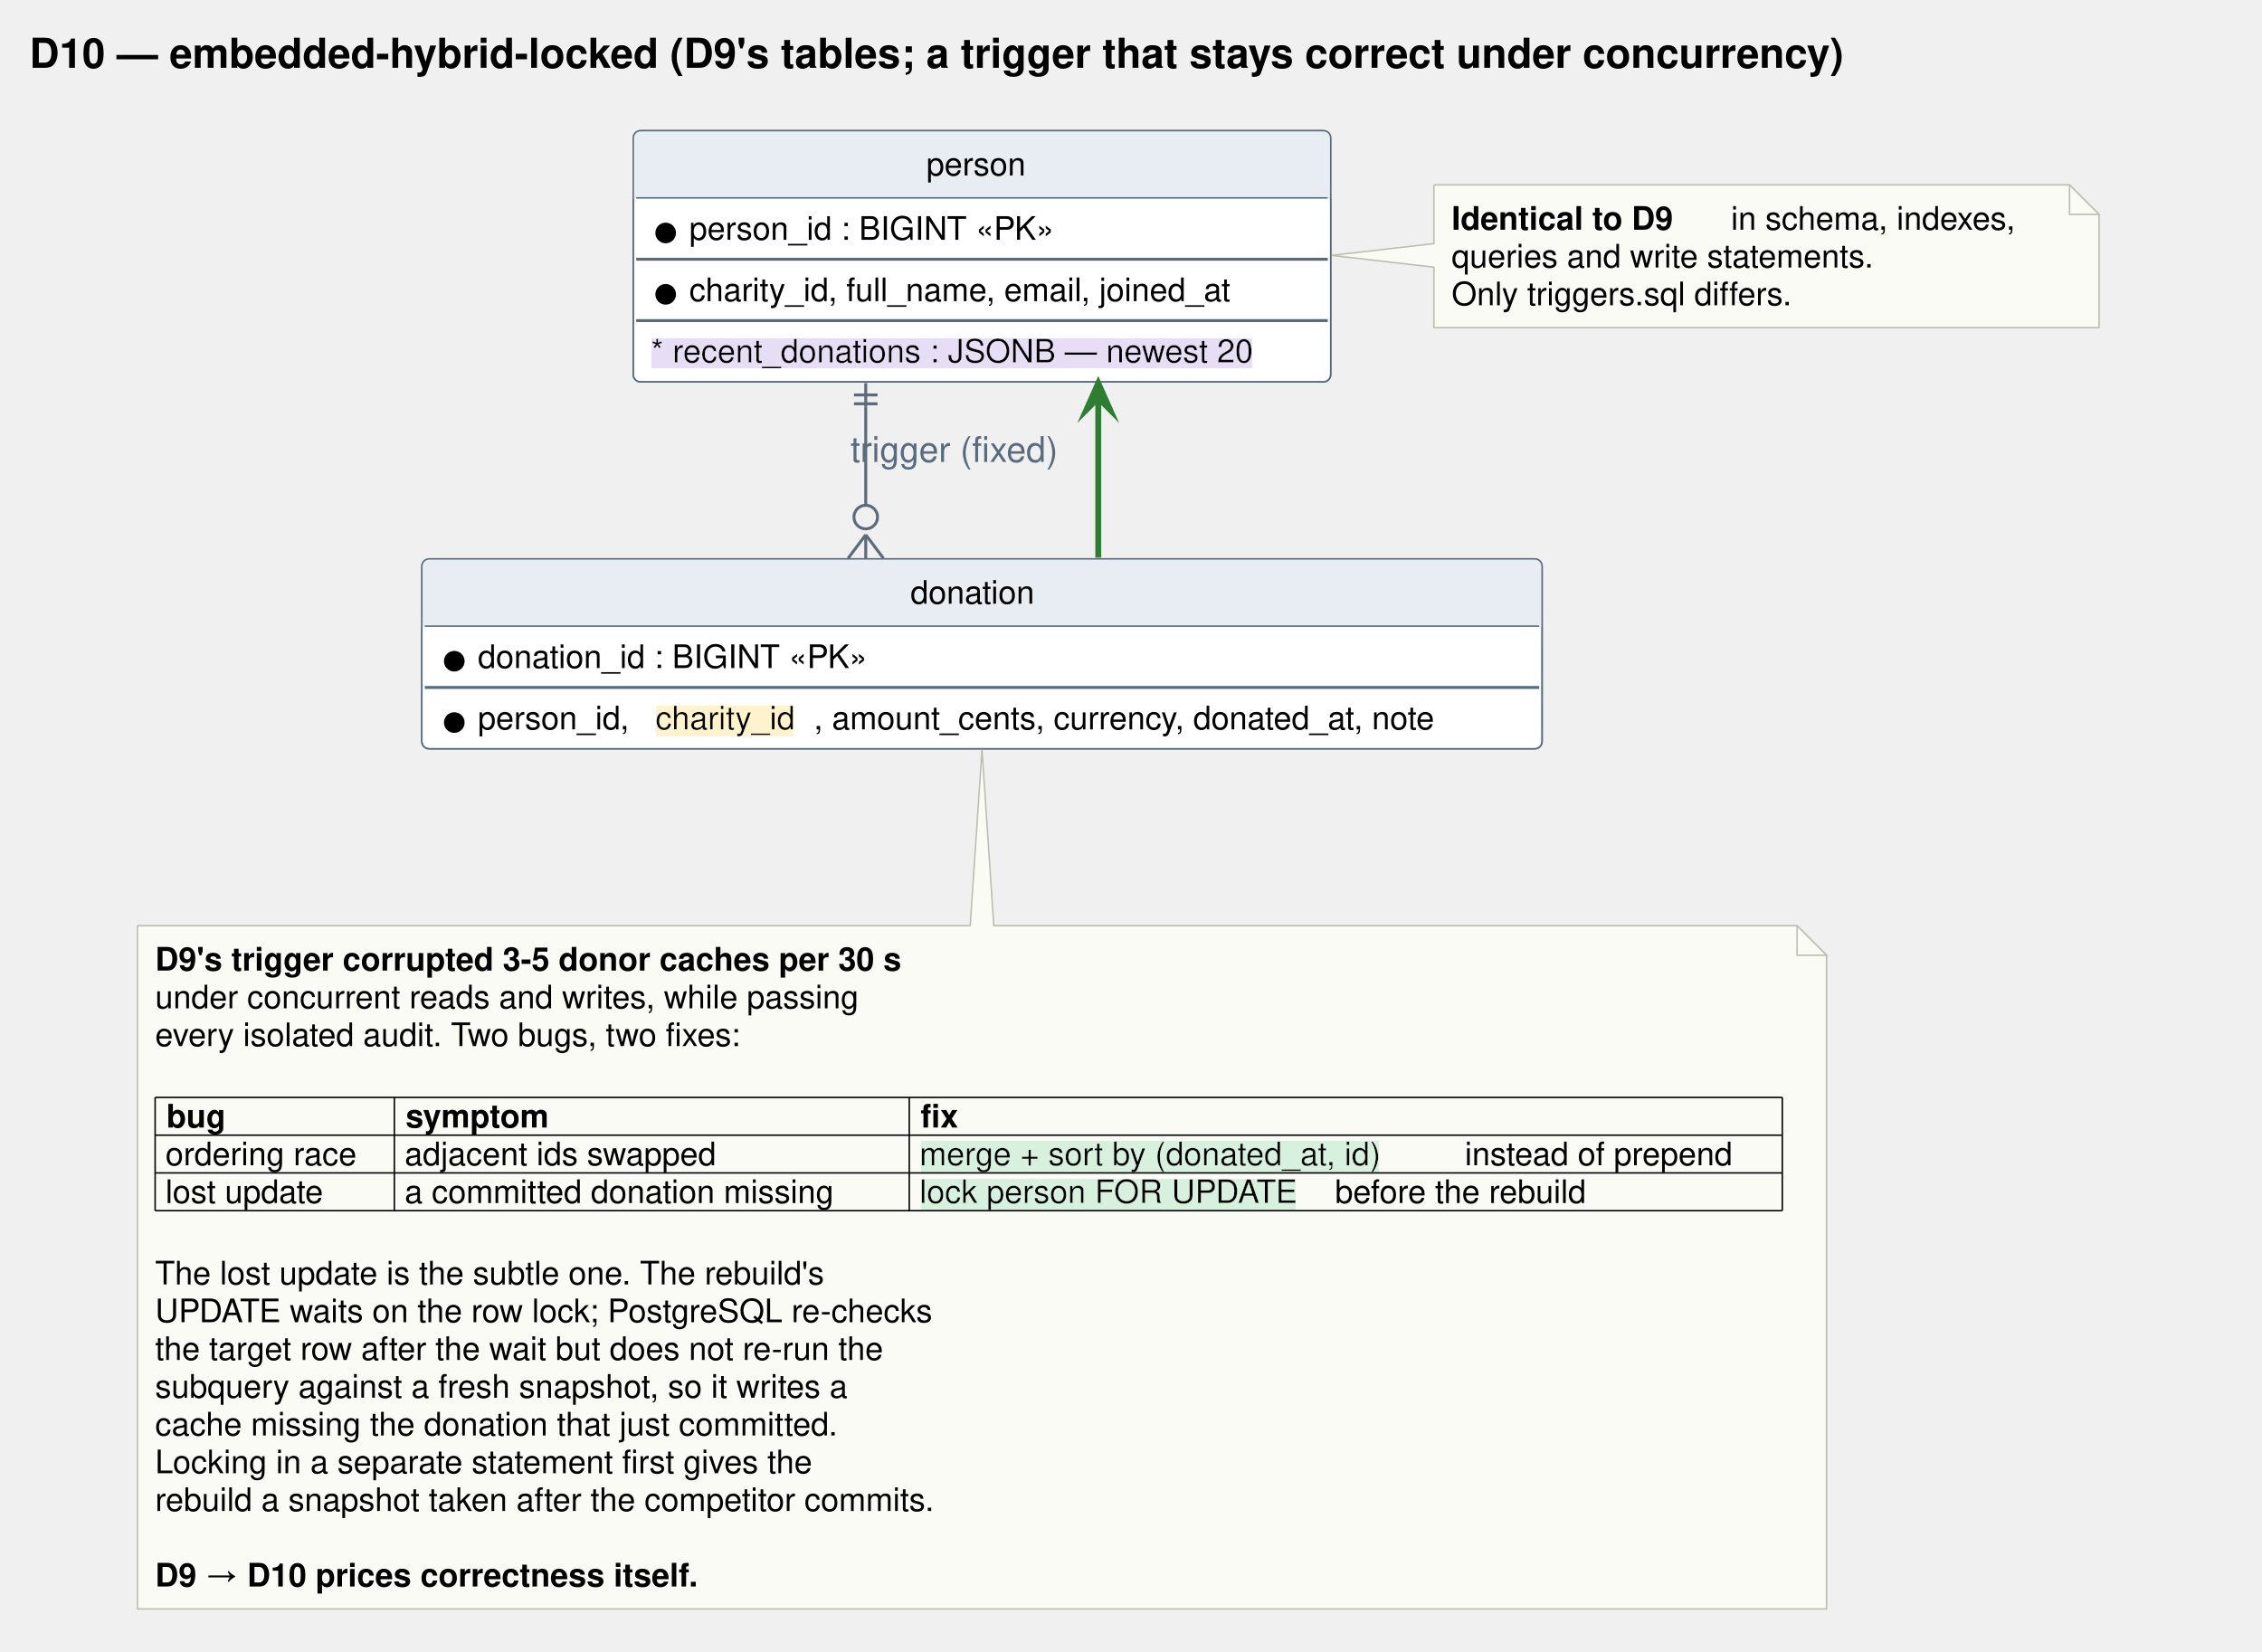
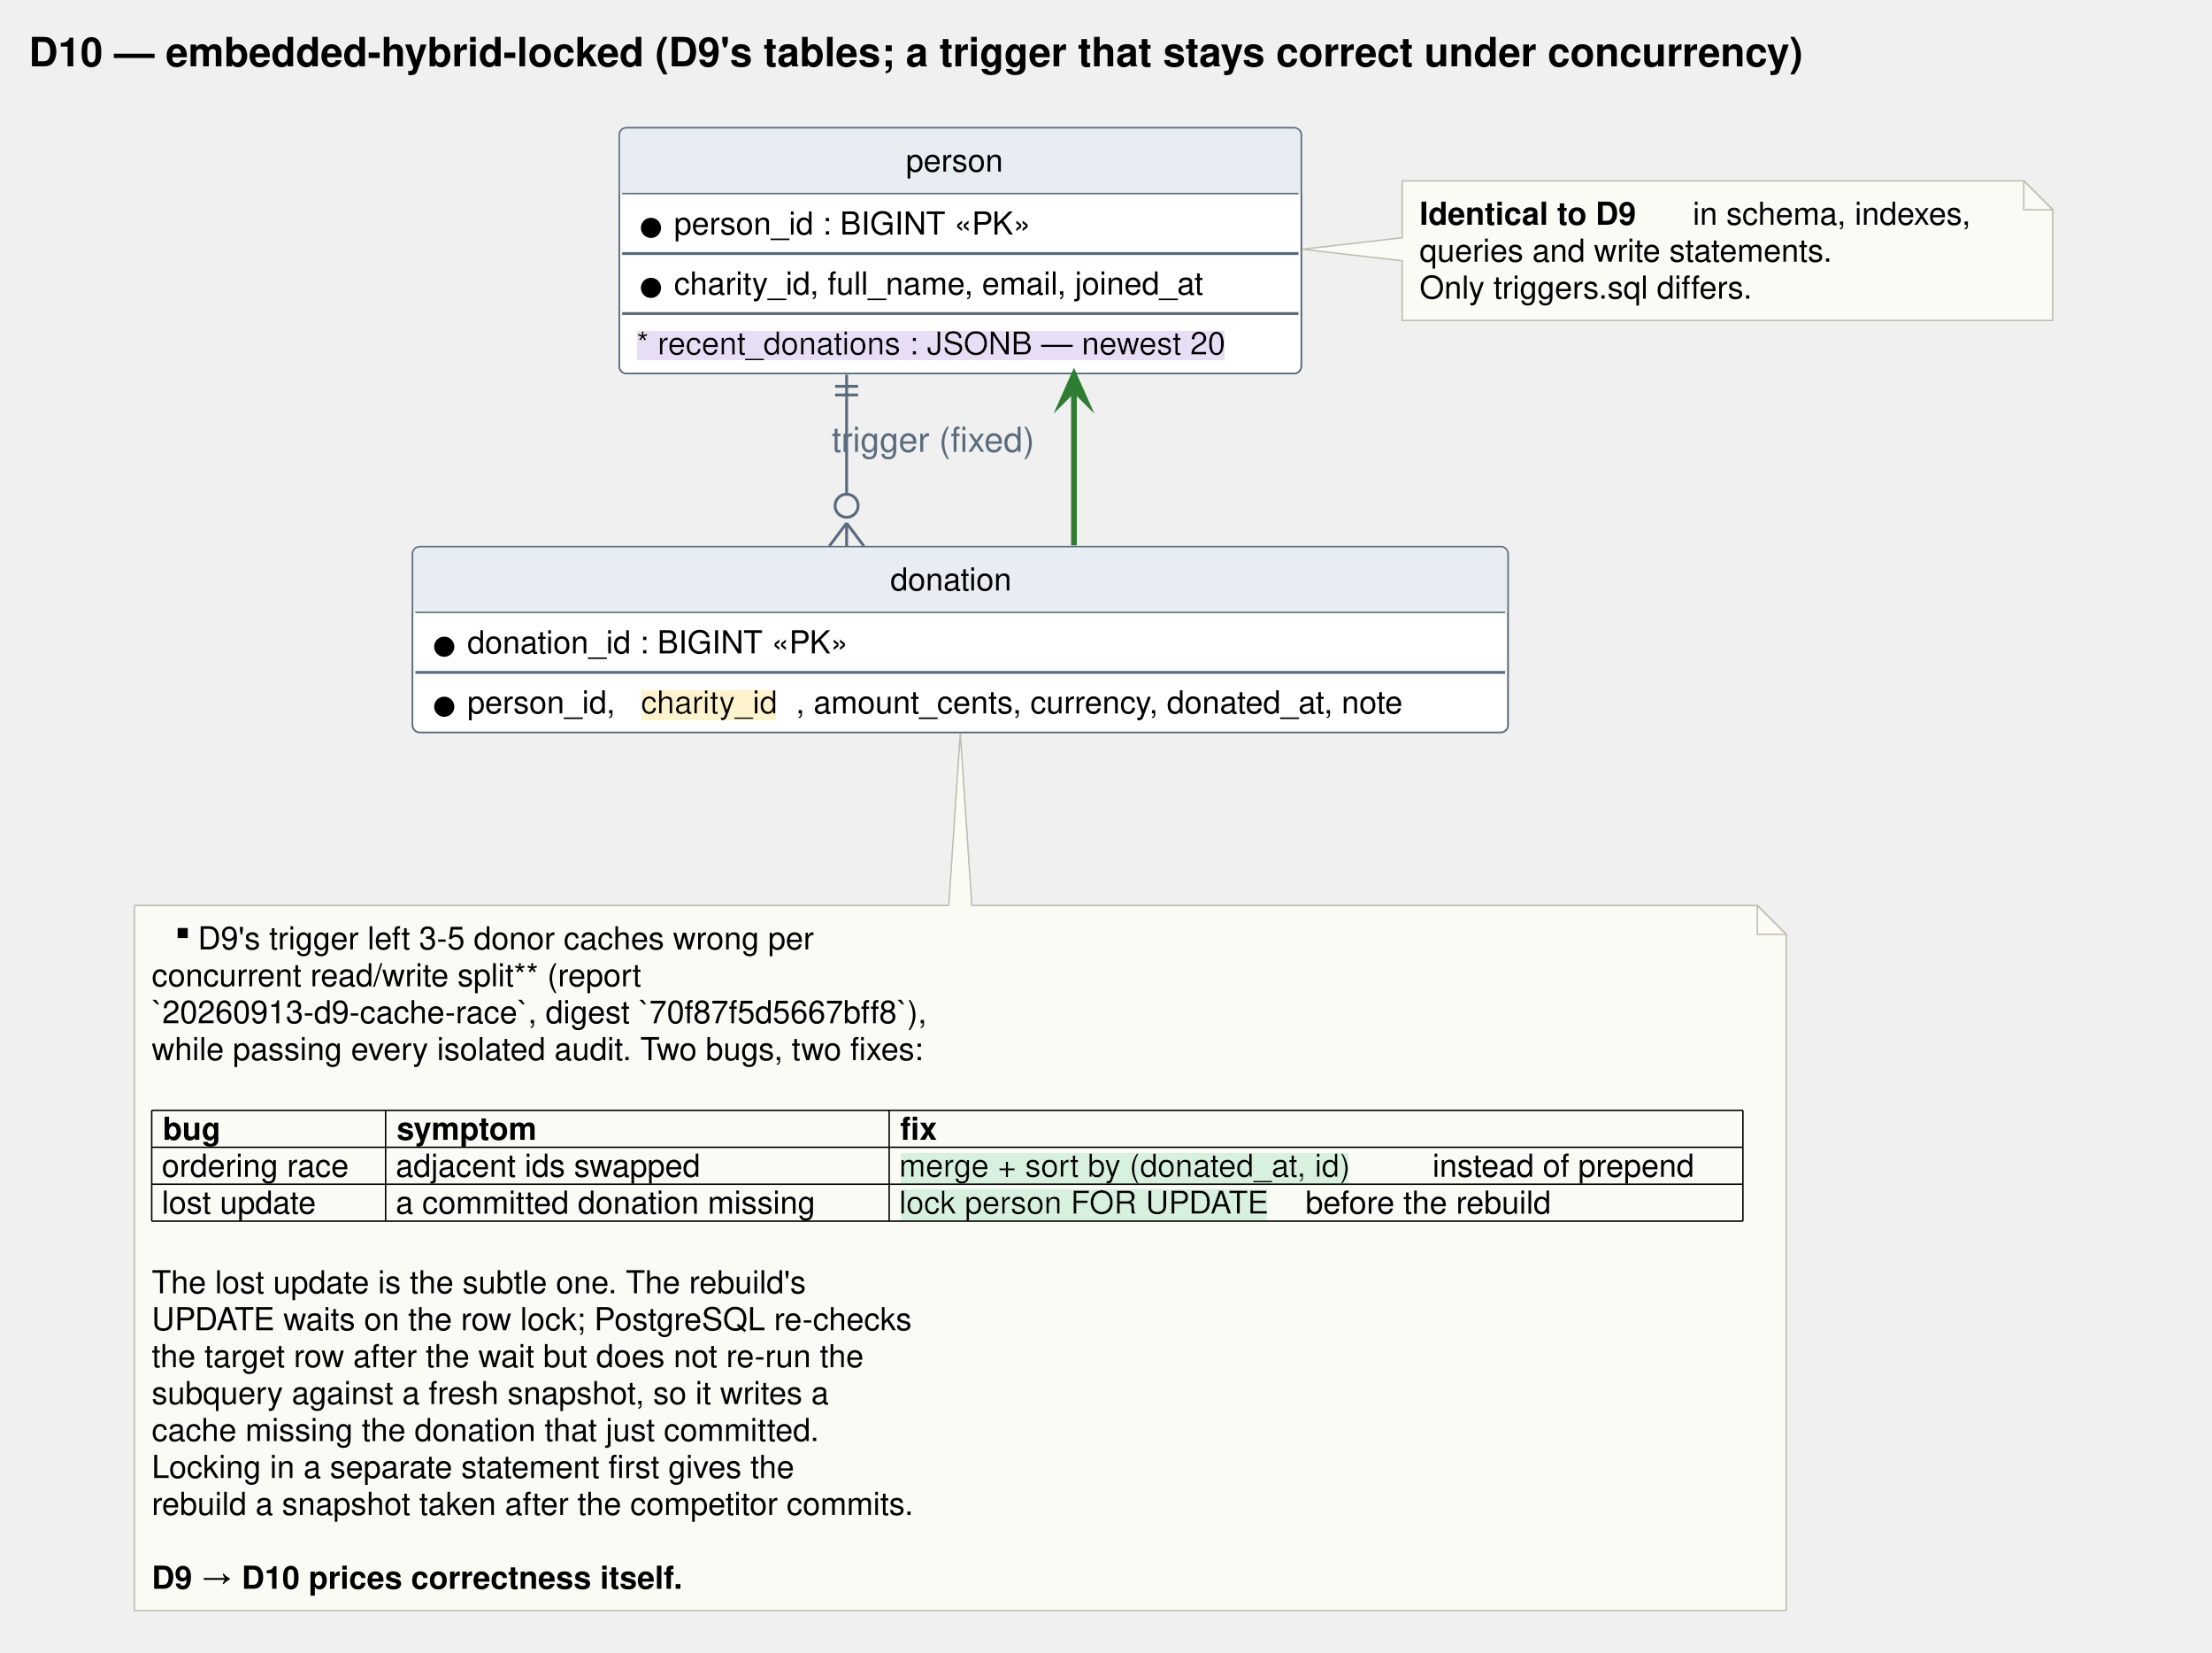
- <svg xmlns="http://www.w3.org/2000/svg" version="1.1" data-diagram-type="CLASS" style="width:767px;height:560px;background:#FFFFFF;" width="767px" height="560px" viewBox="0 0 767 560" zoomAndPan="magnify" preserveAspectRatio="none" contentStyleType="text/css">
+ <svg xmlns="http://www.w3.org/2000/svg" version="1.1" data-diagram-type="CLASS" style="width:767px;height:573px;background:#FFFFFF;" width="767px" height="573px" viewBox="0 0 767 573" zoomAndPan="magnify" preserveAspectRatio="none" contentStyleType="text/css">
  <defs>
-     <filter id="bihezieid521a0" x="0" y="0" width="1" height="1">
+     <filter id="btzfpm4af6qg00" x="0" y="0" width="1" height="1">
      <feFlood flood-color="#E7DDF5" result="flood" />
      <feComposite in="SourceGraphic" in2="flood" operator="over" />
    </filter>
-     <filter id="bihezieid521a1" x="0" y="0" width="1" height="1">
+     <filter id="btzfpm4af6qg01" x="0" y="0" width="1" height="1">
      <feFlood flood-color="#FFF3CD" result="flood" />
      <feComposite in="SourceGraphic" in2="flood" operator="over" />
    </filter>
-     <filter id="bihezieid521a2" x="0" y="0" width="1" height="1">
+     <filter id="btzfpm4af6qg02" x="0" y="0" width="1" height="1">
      <feFlood flood-color="#D8F0DE" result="flood" />
      <feComposite in="SourceGraphic" in2="flood" operator="over" />
    </filter>
  </defs>
  <g font-family="sans-serif" lengthAdjust="spacing">
    <g class="title" data-source-line="2">
      <text x="10" y="22.995" fill="#000" font-size="14" textLength="740.346" font-weight="700" font-family="'Segoe UI, Helvetica, Arial'">D10 — embedded-hybrid-locked  (D9's tables; a trigger that stays correct under concurrency)</text>
    </g>
    <g class="entity" data-qualified-name="p" id="ent0001" data-source-line="4">
      <rect x="214.717" y="44.297" width="236.506" height="85.219" fill="#FFF" style="stroke:#5A6B7D;stroke-width:0.5;" rx="2.5" ry="2.5" />
      <rect x="214.717" y="44.297" width="236.506" height="22.805" fill="#E8EDF4" style="stroke:#E8EDF4;stroke-width:0.5;" rx="2.5" ry="2.5" />
      <rect x="214.717" y="64.602" width="236.506" height="2.5" fill="#E8EDF4" style="stroke:#E8EDF4;stroke-width:0.5;" />
      <rect x="214.717" y="44.297" width="236.506" height="85.219" fill="none" style="stroke:#5A6B7D;stroke-width:0.5;" rx="2.5" ry="2.5" />
      <text x="314.118" y="59.507" fill="#000" font-size="11" textLength="37.705" font-family="'Segoe UI, Helvetica, Arial'">person</text>
      <line x1="215.717" y1="67.102" x2="450.224" y2="67.102" style="stroke:#5A6B7D;stroke-width:0.5;" />
      <g data-visibility-modifier="IE_MANDATORY">
        <ellipse cx="225.717" cy="79.004" rx="3" ry="3" fill="#000" style="stroke:#000;stroke-width:1;" />
      </g>
      <text x="233.717" y="81.312" fill="#000" font-size="11" textLength="132.252" font-family="'Segoe UI, Helvetica, Arial'">person_id : BIGINT «PK»</text>
      <line x1="215.717" y1="87.906" x2="450.224" y2="87.906" style="stroke:#5A6B7D;stroke-width:1;" />
      <g data-visibility-modifier="IE_MANDATORY">
        <ellipse cx="225.717" cy="99.809" rx="3" ry="3" fill="#000" style="stroke:#000;stroke-width:1;" />
      </g>
      <text x="233.717" y="102.117" fill="#000" font-size="11" textLength="208.785" font-family="'Segoe UI, Helvetica, Arial'">charity_id, full_name, email, joined_at</text>
      <line x1="215.717" y1="108.711" x2="450.224" y2="108.711" style="stroke:#5A6B7D;stroke-width:1;" />
-       <text x="220.717" y="122.921" fill="#000" font-size="11" textLength="224.506" font-family="'Segoe UI, Helvetica, Arial'" filter="url(#bihezieid521a0)">* recent_donations : JSONB — newest 20</text>
+       <text x="220.717" y="122.921" fill="#000" font-size="11" textLength="224.506" font-family="'Segoe UI, Helvetica, Arial'" filter="url(#btzfpm4af6qg00)">* recent_donations : JSONB — newest 20</text>
    </g>
    <g class="entity" data-qualified-name="d" id="ent0002" data-source-line="11">
      <rect x="143.037" y="189.517" width="379.868" height="64.414" fill="#FFF" style="stroke:#5A6B7D;stroke-width:0.5;" rx="2.5" ry="2.5" />
      <rect x="143.037" y="189.517" width="379.868" height="22.805" fill="#E8EDF4" style="stroke:#E8EDF4;stroke-width:0.5;" rx="2.5" ry="2.5" />
      <rect x="143.037" y="209.822" width="379.868" height="2.5" fill="#E8EDF4" style="stroke:#E8EDF4;stroke-width:0.5;" />
      <rect x="143.037" y="189.517" width="379.868" height="64.414" fill="none" style="stroke:#5A6B7D;stroke-width:0.5;" rx="2.5" ry="2.5" />
      <text x="308.724" y="204.727" fill="#000" font-size="11" textLength="48.496" font-family="'Segoe UI, Helvetica, Arial'">donation</text>
      <line x1="144.037" y1="212.322" x2="521.905" y2="212.322" style="stroke:#5A6B7D;stroke-width:0.5;" />
      <g data-visibility-modifier="IE_MANDATORY">
        <ellipse cx="154.037" cy="224.224" rx="3" ry="3" fill="#000" style="stroke:#000;stroke-width:1;" />
      </g>
      <text x="162.037" y="226.532" fill="#000" font-size="11" textLength="143.043" font-family="'Segoe UI, Helvetica, Arial'">donation_id : BIGINT «PK»</text>
      <line x1="144.037" y1="233.126" x2="521.905" y2="233.126" style="stroke:#5A6B7D;stroke-width:1;" />
      <g data-visibility-modifier="IE_MANDATORY">
        <ellipse cx="154.037" cy="245.029" rx="3" ry="3" fill="#000" style="stroke:#000;stroke-width:1;" />
      </g>
      <text x="162.037" y="247.337" fill="#000" font-size="11" textLength="56.74" font-family="'Segoe UI, Helvetica, Arial'">person_id,</text>
-       <text x="222.274" y="247.337" fill="#000" font-size="11" textLength="53.7" font-family="'Segoe UI, Helvetica, Arial'" filter="url(#bihezieid521a1)">charity_id</text>
+       <text x="222.274" y="247.337" fill="#000" font-size="11" textLength="53.7" font-family="'Segoe UI, Helvetica, Arial'" filter="url(#btzfpm4af6qg01)">charity_id</text>
      <text x="275.974" y="247.337" fill="#000" font-size="11" textLength="240.931" font-family="'Segoe UI, Helvetica, Arial'">, amount_cents, currency, donated_at, note</text>
    </g>
    <g class="entity" data-qualified-name="GMN5" id="ent0006" data-source-line="20">
-       <path d="M486.207,62.697 L486.207,82.607 L451.587,86.607 L486.207,90.607 L486.207,111.111 A0,0 0 0 0 486.207,111.111 L711.738,111.111 A0,0 0 0 0 711.738,111.111 L711.738,72.697 L701.738,62.697 L486.207,62.697 A0,0 0 0 0 486.207,62.697" style="stroke:#BDBDB0;stroke-width:0.5;" fill="#FBFBF6" />
-       <path d="M701.738,62.697 L701.738,72.697 L711.738,72.697 L701.738,62.697" style="stroke:#BDBDB0;stroke-width:0.5;" fill="#FBFBF6" />
-       <text x="492.207" y="77.907" fill="#000" font-size="11" textLength="91.26" font-weight="700" font-family="'Segoe UI, Helvetica, Arial'">Identical to D9</text>
-       <text x="586.964" y="77.907" fill="#000" font-size="11" textLength="109.774" font-family="'Segoe UI, Helvetica, Arial'">in schema, indexes,</text>
-       <text x="492.207" y="90.712" fill="#000" font-size="11" textLength="165.5" font-family="'Segoe UI, Helvetica, Arial'">queries and write statements.</text>
-       <text x="492.207" y="103.517" fill="#000" font-size="11" textLength="132.634" font-family="'Segoe UI, Helvetica, Arial'">Only triggers.sql differs.</text>
+       <path d="M486.207,62.707 L486.207,82.417 L451.587,86.417 L486.207,90.417 L486.207,111.121 A0,0 0 0 0 486.207,111.121 L711.738,111.121 A0,0 0 0 0 711.738,111.121 L711.738,72.707 L701.738,62.707 L486.207,62.707 A0,0 0 0 0 486.207,62.707" style="stroke:#BDBDB0;stroke-width:0.5;" fill="#FBFBF6" />
+       <path d="M701.738,62.707 L701.738,72.707 L711.738,72.707 L701.738,62.707" style="stroke:#BDBDB0;stroke-width:0.5;" fill="#FBFBF6" />
+       <text x="492.207" y="77.917" fill="#000" font-size="11" textLength="91.26" font-weight="700" font-family="'Segoe UI, Helvetica, Arial'">Identical to D9</text>
+       <text x="586.964" y="77.917" fill="#000" font-size="11" textLength="109.774" font-family="'Segoe UI, Helvetica, Arial'">in schema, indexes,</text>
+       <text x="492.207" y="90.722" fill="#000" font-size="11" textLength="165.5" font-family="'Segoe UI, Helvetica, Arial'">queries and write statements.</text>
+       <text x="492.207" y="103.527" fill="#000" font-size="11" textLength="132.634" font-family="'Segoe UI, Helvetica, Arial'">Only triggers.sql differs.</text>
    </g>
    <g class="entity" data-qualified-name="GMN8" id="ent0009" data-source-line="26">
-       <path d="M46.607,313.927 L46.607,545.607 A0,0 0 0 0 46.607,545.607 L619.342,545.607 A0,0 0 0 0 619.342,545.607 L619.342,323.927 L609.342,313.927 L336.977,313.927 L332.977,254.227 L328.977,313.927 L46.607,313.927 A0,0 0 0 0 46.607,313.927" style="stroke:#BDBDB0;stroke-width:0.5;" fill="#FBFBF6" />
-       <path d="M609.342,313.927 L609.342,323.927 L619.342,323.927 L609.342,313.927" style="stroke:#BDBDB0;stroke-width:0.5;" fill="#FBFBF6" />
-       <text x="52.607" y="329.137" fill="#000" font-size="11" textLength="302.683" font-weight="700" font-family="'Segoe UI, Helvetica, Arial'">D9's trigger corrupted 3-5 donor caches per 30 s</text>
-       <text x="52.607" y="341.942" fill="#000" font-size="11" textLength="272.427" font-family="'Segoe UI, Helvetica, Arial'">under concurrent reads and writes, while passing</text>
-       <text x="52.607" y="354.747" fill="#000" font-size="11" textLength="229.287" font-family="'Segoe UI, Helvetica, Arial'">every isolated audit. Two bugs, two fixes:</text>
-       <text x="52.607" y="367.551" fill="#000" font-size="11" font-family="'Segoe UI, Helvetica, Arial'"> </text>
-       <text x="56.437" y="382.356" fill="#000" font-size="11" textLength="23.579" font-weight="700" font-family="'Segoe UI, Helvetica, Arial'">bug</text>
-       <text x="137.54" y="382.356" fill="#000" font-size="11" textLength="57.331" font-weight="700" font-family="'Segoe UI, Helvetica, Arial'">symptom</text>
-       <text x="312.144" y="382.356" fill="#000" font-size="11" textLength="15.651" font-weight="700" font-family="'Segoe UI, Helvetica, Arial'">fix</text>
-       <text x="56.104" y="395.161" fill="#000" font-size="11" textLength="74.11" font-family="'Segoe UI, Helvetica, Arial'">ordering race</text>
-       <text x="137.207" y="395.161" fill="#000" font-size="11" textLength="119.566" font-family="'Segoe UI, Helvetica, Arial'">adjacent ids swapped</text>
-       <text x="308.314" y="395.161" fill="#000" font-size="11" font-family="'Segoe UI, Helvetica, Arial'"> </text>
-       <text x="311.811" y="395.161" fill="#000" font-size="11" textLength="181.403" font-family="'Segoe UI, Helvetica, Arial'" filter="url(#bihezieid521a2)">merge + sort by (donated_at, id)</text>
-       <text x="496.711" y="395.161" fill="#000" font-size="11" textLength="104.135" font-family="'Segoe UI, Helvetica, Arial'">instead of prepend</text>
-       <text x="56.104" y="407.965" fill="#000" font-size="11" textLength="62.084" font-family="'Segoe UI, Helvetica, Arial'">lost update</text>
-       <text x="137.207" y="407.965" fill="#000" font-size="11" textLength="167.61" font-family="'Segoe UI, Helvetica, Arial'">a committed donation missing</text>
-       <text x="308.314" y="407.965" fill="#000" font-size="11" font-family="'Segoe UI, Helvetica, Arial'"> </text>
-       <text x="311.811" y="407.965" fill="#000" font-size="11" textLength="137.376" font-family="'Segoe UI, Helvetica, Arial'" filter="url(#bihezieid521a2)">lock person FOR UPDATE</text>
-       <text x="452.684" y="407.965" fill="#000" font-size="11" textLength="99.027" font-family="'Segoe UI, Helvetica, Arial'">before the rebuild</text>
-       <line x1="52.607" y1="372.146" x2="604.342" y2="372.146" style="stroke:#000;stroke-width:0.5;" />
-       <line x1="52.607" y1="384.95" x2="604.342" y2="384.95" style="stroke:#000;stroke-width:0.5;" />
-       <line x1="52.607" y1="397.755" x2="604.342" y2="397.755" style="stroke:#000;stroke-width:0.5;" />
-       <line x1="52.607" y1="410.56" x2="604.342" y2="410.56" style="stroke:#000;stroke-width:0.5;" />
-       <line x1="52.607" y1="372.146" x2="52.607" y2="410.56" style="stroke:#000;stroke-width:0.5;" />
-       <line x1="133.711" y1="372.146" x2="133.711" y2="410.56" style="stroke:#000;stroke-width:0.5;" />
-       <line x1="308.314" y1="372.146" x2="308.314" y2="410.56" style="stroke:#000;stroke-width:0.5;" />
-       <line x1="604.342" y1="372.146" x2="604.342" y2="410.56" style="stroke:#000;stroke-width:0.5;" />
-       <text x="52.607" y="422.77" fill="#000" font-size="11" font-family="'Segoe UI, Helvetica, Arial'"> </text>
-       <text x="52.607" y="435.575" fill="#000" font-size="11" textLength="259.198" font-family="'Segoe UI, Helvetica, Arial'">The lost update is the subtle one. The rebuild's</text>
-       <text x="52.607" y="448.38" fill="#000" font-size="11" textLength="292.22" font-family="'Segoe UI, Helvetica, Arial'">UPDATE waits on the row lock; PostgreSQL re-checks</text>
-       <text x="52.607" y="461.184" fill="#000" font-size="11" textLength="288.551" font-family="'Segoe UI, Helvetica, Arial'">the target row after the wait but does not re-run the</text>
-       <text x="52.607" y="473.989" fill="#000" font-size="11" textLength="268.179" font-family="'Segoe UI, Helvetica, Arial'">subquery against a fresh snapshot, so it writes a</text>
-       <text x="52.607" y="486.794" fill="#000" font-size="11" textLength="267.894" font-family="'Segoe UI, Helvetica, Arial'">cache missing the donation that just committed.</text>
-       <text x="52.607" y="499.598" fill="#000" font-size="11" textLength="257.324" font-family="'Segoe UI, Helvetica, Arial'">Locking in a separate statement first gives the</text>
-       <text x="52.607" y="512.403" fill="#000" font-size="11" textLength="306.142" font-family="'Segoe UI, Helvetica, Arial'">rebuild a snapshot taken after the competitor commits.</text>
-       <text x="52.607" y="525.208" fill="#000" font-size="11" font-family="'Segoe UI, Helvetica, Arial'"> </text>
-       <text x="52.607" y="538.012" fill="#000" font-size="11" textLength="215.51" font-weight="700" font-family="'Segoe UI, Helvetica, Arial'">D9 → D10 prices correctness itself.</text>
+       <path d="M46.607,313.937 L46.607,558.421 A0,0 0 0 0 46.607,558.421 L619.342,558.421 A0,0 0 0 0 619.342,558.421 L619.342,323.937 L609.342,313.937 L336.977,313.937 L332.977,254.297 L328.977,313.937 L46.607,313.937 A0,0 0 0 0 46.607,313.937" style="stroke:#BDBDB0;stroke-width:0.5;" fill="#FBFBF6" />
+       <path d="M609.342,313.937 L609.342,323.937 L619.342,323.937 L609.342,313.937" style="stroke:#BDBDB0;stroke-width:0.5;" fill="#FBFBF6" />
+       <rect x="61.607" y="321.742" width="3.5" height="3.5" fill="#000" />
+       <text x="68.607" y="329.147" fill="#000" font-size="11" textLength="244.541" font-family="'Segoe UI, Helvetica, Arial'">D9's trigger left 3-5 donor caches wrong per</text>
+       <text x="52.607" y="341.952" fill="#000" font-size="11" textLength="198.999" font-family="'Segoe UI, Helvetica, Arial'">concurrent read/write split** (report</text>
+       <text x="52.607" y="354.757" fill="#000" font-size="11" textLength="312.082" font-family="'Segoe UI, Helvetica, Arial'">`20260913-d9-cache-race`, digest `70f87f5d5667bff8`),</text>
+       <text x="52.607" y="367.561" fill="#000" font-size="11" textLength="307.323" font-family="'Segoe UI, Helvetica, Arial'">while passing every isolated audit. Two bugs, two fixes:</text>
+       <text x="52.607" y="380.366" fill="#000" font-size="11" font-family="'Segoe UI, Helvetica, Arial'"> </text>
+       <text x="56.437" y="395.171" fill="#000" font-size="11" textLength="23.579" font-weight="700" font-family="'Segoe UI, Helvetica, Arial'">bug</text>
+       <text x="137.54" y="395.171" fill="#000" font-size="11" textLength="57.331" font-weight="700" font-family="'Segoe UI, Helvetica, Arial'">symptom</text>
+       <text x="312.144" y="395.171" fill="#000" font-size="11" textLength="15.651" font-weight="700" font-family="'Segoe UI, Helvetica, Arial'">fix</text>
+       <text x="56.104" y="407.975" fill="#000" font-size="11" textLength="74.11" font-family="'Segoe UI, Helvetica, Arial'">ordering race</text>
+       <text x="137.207" y="407.975" fill="#000" font-size="11" textLength="119.566" font-family="'Segoe UI, Helvetica, Arial'">adjacent ids swapped</text>
+       <text x="308.314" y="407.975" fill="#000" font-size="11" font-family="'Segoe UI, Helvetica, Arial'"> </text>
+       <text x="311.811" y="407.975" fill="#000" font-size="11" textLength="181.403" font-family="'Segoe UI, Helvetica, Arial'" filter="url(#btzfpm4af6qg02)">merge + sort by (donated_at, id)</text>
+       <text x="496.711" y="407.975" fill="#000" font-size="11" textLength="104.135" font-family="'Segoe UI, Helvetica, Arial'">instead of prepend</text>
+       <text x="56.104" y="420.78" fill="#000" font-size="11" textLength="62.084" font-family="'Segoe UI, Helvetica, Arial'">lost update</text>
+       <text x="137.207" y="420.78" fill="#000" font-size="11" textLength="167.61" font-family="'Segoe UI, Helvetica, Arial'">a committed donation missing</text>
+       <text x="308.314" y="420.78" fill="#000" font-size="11" font-family="'Segoe UI, Helvetica, Arial'"> </text>
+       <text x="311.811" y="420.78" fill="#000" font-size="11" textLength="137.376" font-family="'Segoe UI, Helvetica, Arial'" filter="url(#btzfpm4af6qg02)">lock person FOR UPDATE</text>
+       <text x="452.684" y="420.78" fill="#000" font-size="11" textLength="99.027" font-family="'Segoe UI, Helvetica, Arial'">before the rebuild</text>
+       <line x1="52.607" y1="384.96" x2="604.342" y2="384.96" style="stroke:#000;stroke-width:0.5;" />
+       <line x1="52.607" y1="397.765" x2="604.342" y2="397.765" style="stroke:#000;stroke-width:0.5;" />
+       <line x1="52.607" y1="410.57" x2="604.342" y2="410.57" style="stroke:#000;stroke-width:0.5;" />
+       <line x1="52.607" y1="423.374" x2="604.342" y2="423.374" style="stroke:#000;stroke-width:0.5;" />
+       <line x1="52.607" y1="384.96" x2="52.607" y2="423.374" style="stroke:#000;stroke-width:0.5;" />
+       <line x1="133.711" y1="384.96" x2="133.711" y2="423.374" style="stroke:#000;stroke-width:0.5;" />
+       <line x1="308.314" y1="384.96" x2="308.314" y2="423.374" style="stroke:#000;stroke-width:0.5;" />
+       <line x1="604.342" y1="384.96" x2="604.342" y2="423.374" style="stroke:#000;stroke-width:0.5;" />
+       <text x="52.607" y="435.585" fill="#000" font-size="11" font-family="'Segoe UI, Helvetica, Arial'"> </text>
+       <text x="52.607" y="448.39" fill="#000" font-size="11" textLength="259.198" font-family="'Segoe UI, Helvetica, Arial'">The lost update is the subtle one. The rebuild's</text>
+       <text x="52.607" y="461.194" fill="#000" font-size="11" textLength="292.22" font-family="'Segoe UI, Helvetica, Arial'">UPDATE waits on the row lock; PostgreSQL re-checks</text>
+       <text x="52.607" y="473.999" fill="#000" font-size="11" textLength="288.551" font-family="'Segoe UI, Helvetica, Arial'">the target row after the wait but does not re-run the</text>
+       <text x="52.607" y="486.804" fill="#000" font-size="11" textLength="268.179" font-family="'Segoe UI, Helvetica, Arial'">subquery against a fresh snapshot, so it writes a</text>
+       <text x="52.607" y="499.608" fill="#000" font-size="11" textLength="267.894" font-family="'Segoe UI, Helvetica, Arial'">cache missing the donation that just committed.</text>
+       <text x="52.607" y="512.413" fill="#000" font-size="11" textLength="257.324" font-family="'Segoe UI, Helvetica, Arial'">Locking in a separate statement first gives the</text>
+       <text x="52.607" y="525.218" fill="#000" font-size="11" textLength="306.142" font-family="'Segoe UI, Helvetica, Arial'">rebuild a snapshot taken after the competitor commits.</text>
+       <text x="52.607" y="538.022" fill="#000" font-size="11" font-family="'Segoe UI, Helvetica, Arial'"> </text>
+       <text x="52.607" y="550.827" fill="#000" font-size="11" textLength="215.51" font-weight="700" font-family="'Segoe UI, Helvetica, Arial'">D9 → D10 prices correctness itself.</text>
    </g>
    <g class="link" data-entity-1="ent0001" data-entity-2="ent0002" id="lnk3" data-source-line="16" data-link-type="crowfoot">
-       <path d="M293.557,137.927 C293.557,157.197 293.557,153.537 293.557,171.347" style="stroke:#5A6B7D;stroke-width:1;" fill="none" id="p-d" codeLine="16" />
-       <line x1="289.557" y1="133.927" x2="297.557" y2="133.927" style="stroke:#5A6B7D;stroke-width:1;" />
-       <line x1="289.557" y1="136.927" x2="297.557" y2="136.927" style="stroke:#5A6B7D;stroke-width:1;" />
-       <line x1="293.557" y1="137.927" x2="293.557" y2="129.927" style="stroke:#5A6B7D;stroke-width:1;" />
+       <path d="M293.557,137.937 C293.557,157.197 293.557,153.537 293.557,171.347" style="stroke:#5A6B7D;stroke-width:1;" fill="none" id="p-d" codeLine="16" />
+       <line x1="289.557" y1="133.937" x2="297.557" y2="133.937" style="stroke:#5A6B7D;stroke-width:1;" />
+       <line x1="289.557" y1="136.937" x2="297.557" y2="136.937" style="stroke:#5A6B7D;stroke-width:1;" />
+       <line x1="293.557" y1="137.937" x2="293.557" y2="129.937" style="stroke:#5A6B7D;stroke-width:1;" />
      <line x1="293.557" y1="181.347" x2="299.557" y2="189.347" style="stroke:#5A6B7D;stroke-width:1;" />
      <line x1="293.557" y1="181.347" x2="287.557" y2="189.347" style="stroke:#5A6B7D;stroke-width:1;" />
      <line x1="293.557" y1="181.347" x2="293.557" y2="189.347" style="stroke:#5A6B7D;stroke-width:1;" />
      <ellipse cx="293.557" cy="175.347" rx="4" ry="4" fill="none" style="stroke:#5A6B7D;stroke-width:1;" />
    </g>
    <g class="link" data-entity-1="ent0002" data-entity-2="ent0001" id="lnk4" data-source-line="17" data-link-type="dependency">
-       <path d="M372.397,189.087 C372.397,171.317 372.397,154.107 372.397,134.947" style="stroke:#2E7D32;stroke-width:2;" fill="none" id="d-to-p" codeLine="17" />
+       <path d="M372.397,189.087 C372.397,171.327 372.397,154.117 372.397,134.947" style="stroke:#2E7D32;stroke-width:2;" fill="none" id="d-to-p" codeLine="17" />
      <polygon points="372.397,129.947,368.397,138.947,372.397,134.947,376.397,138.947,372.397,129.947" fill="#2E7D32" style="stroke:#2E7D32;stroke-width:2;stroke-linejoin:miter;stroke-miterlimit:10;" />
      <text x="288.397" y="156.656" fill="#5A6B7D" font-size="12" textLength="83.361" font-family="'Segoe UI, Helvetica, Arial'">trigger (fixed)</text>
    </g>
  </g>
</svg>
